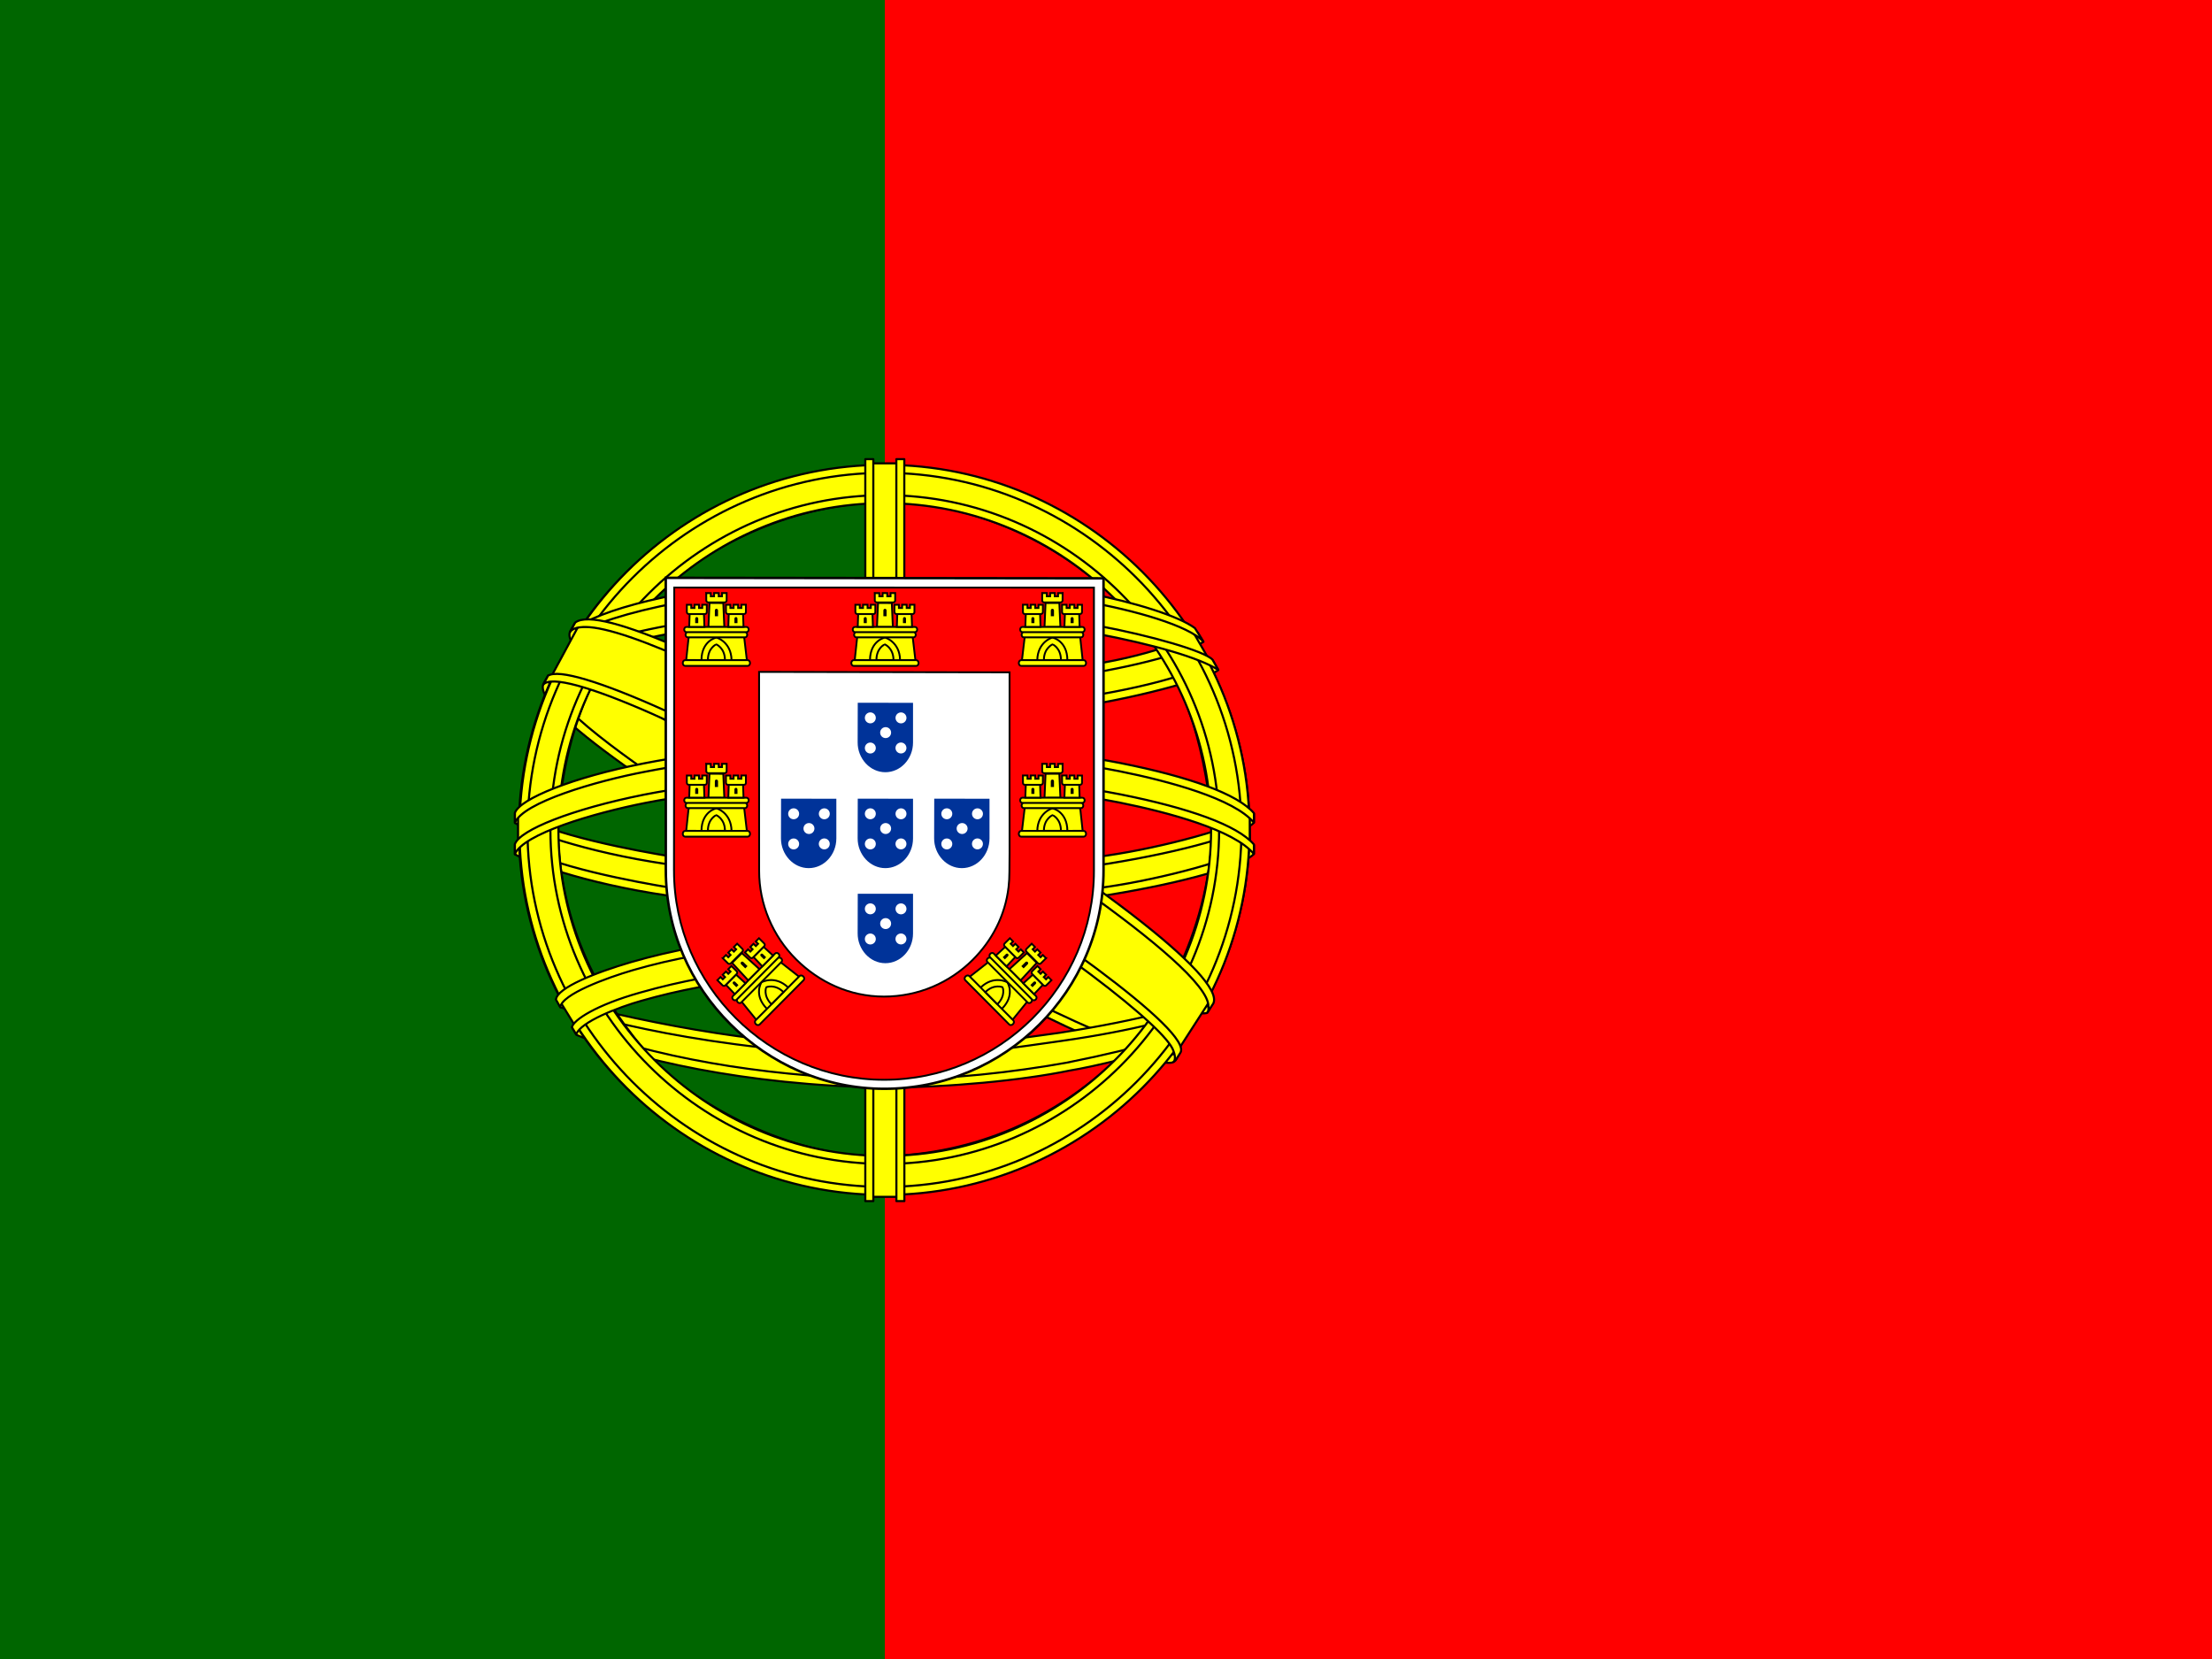
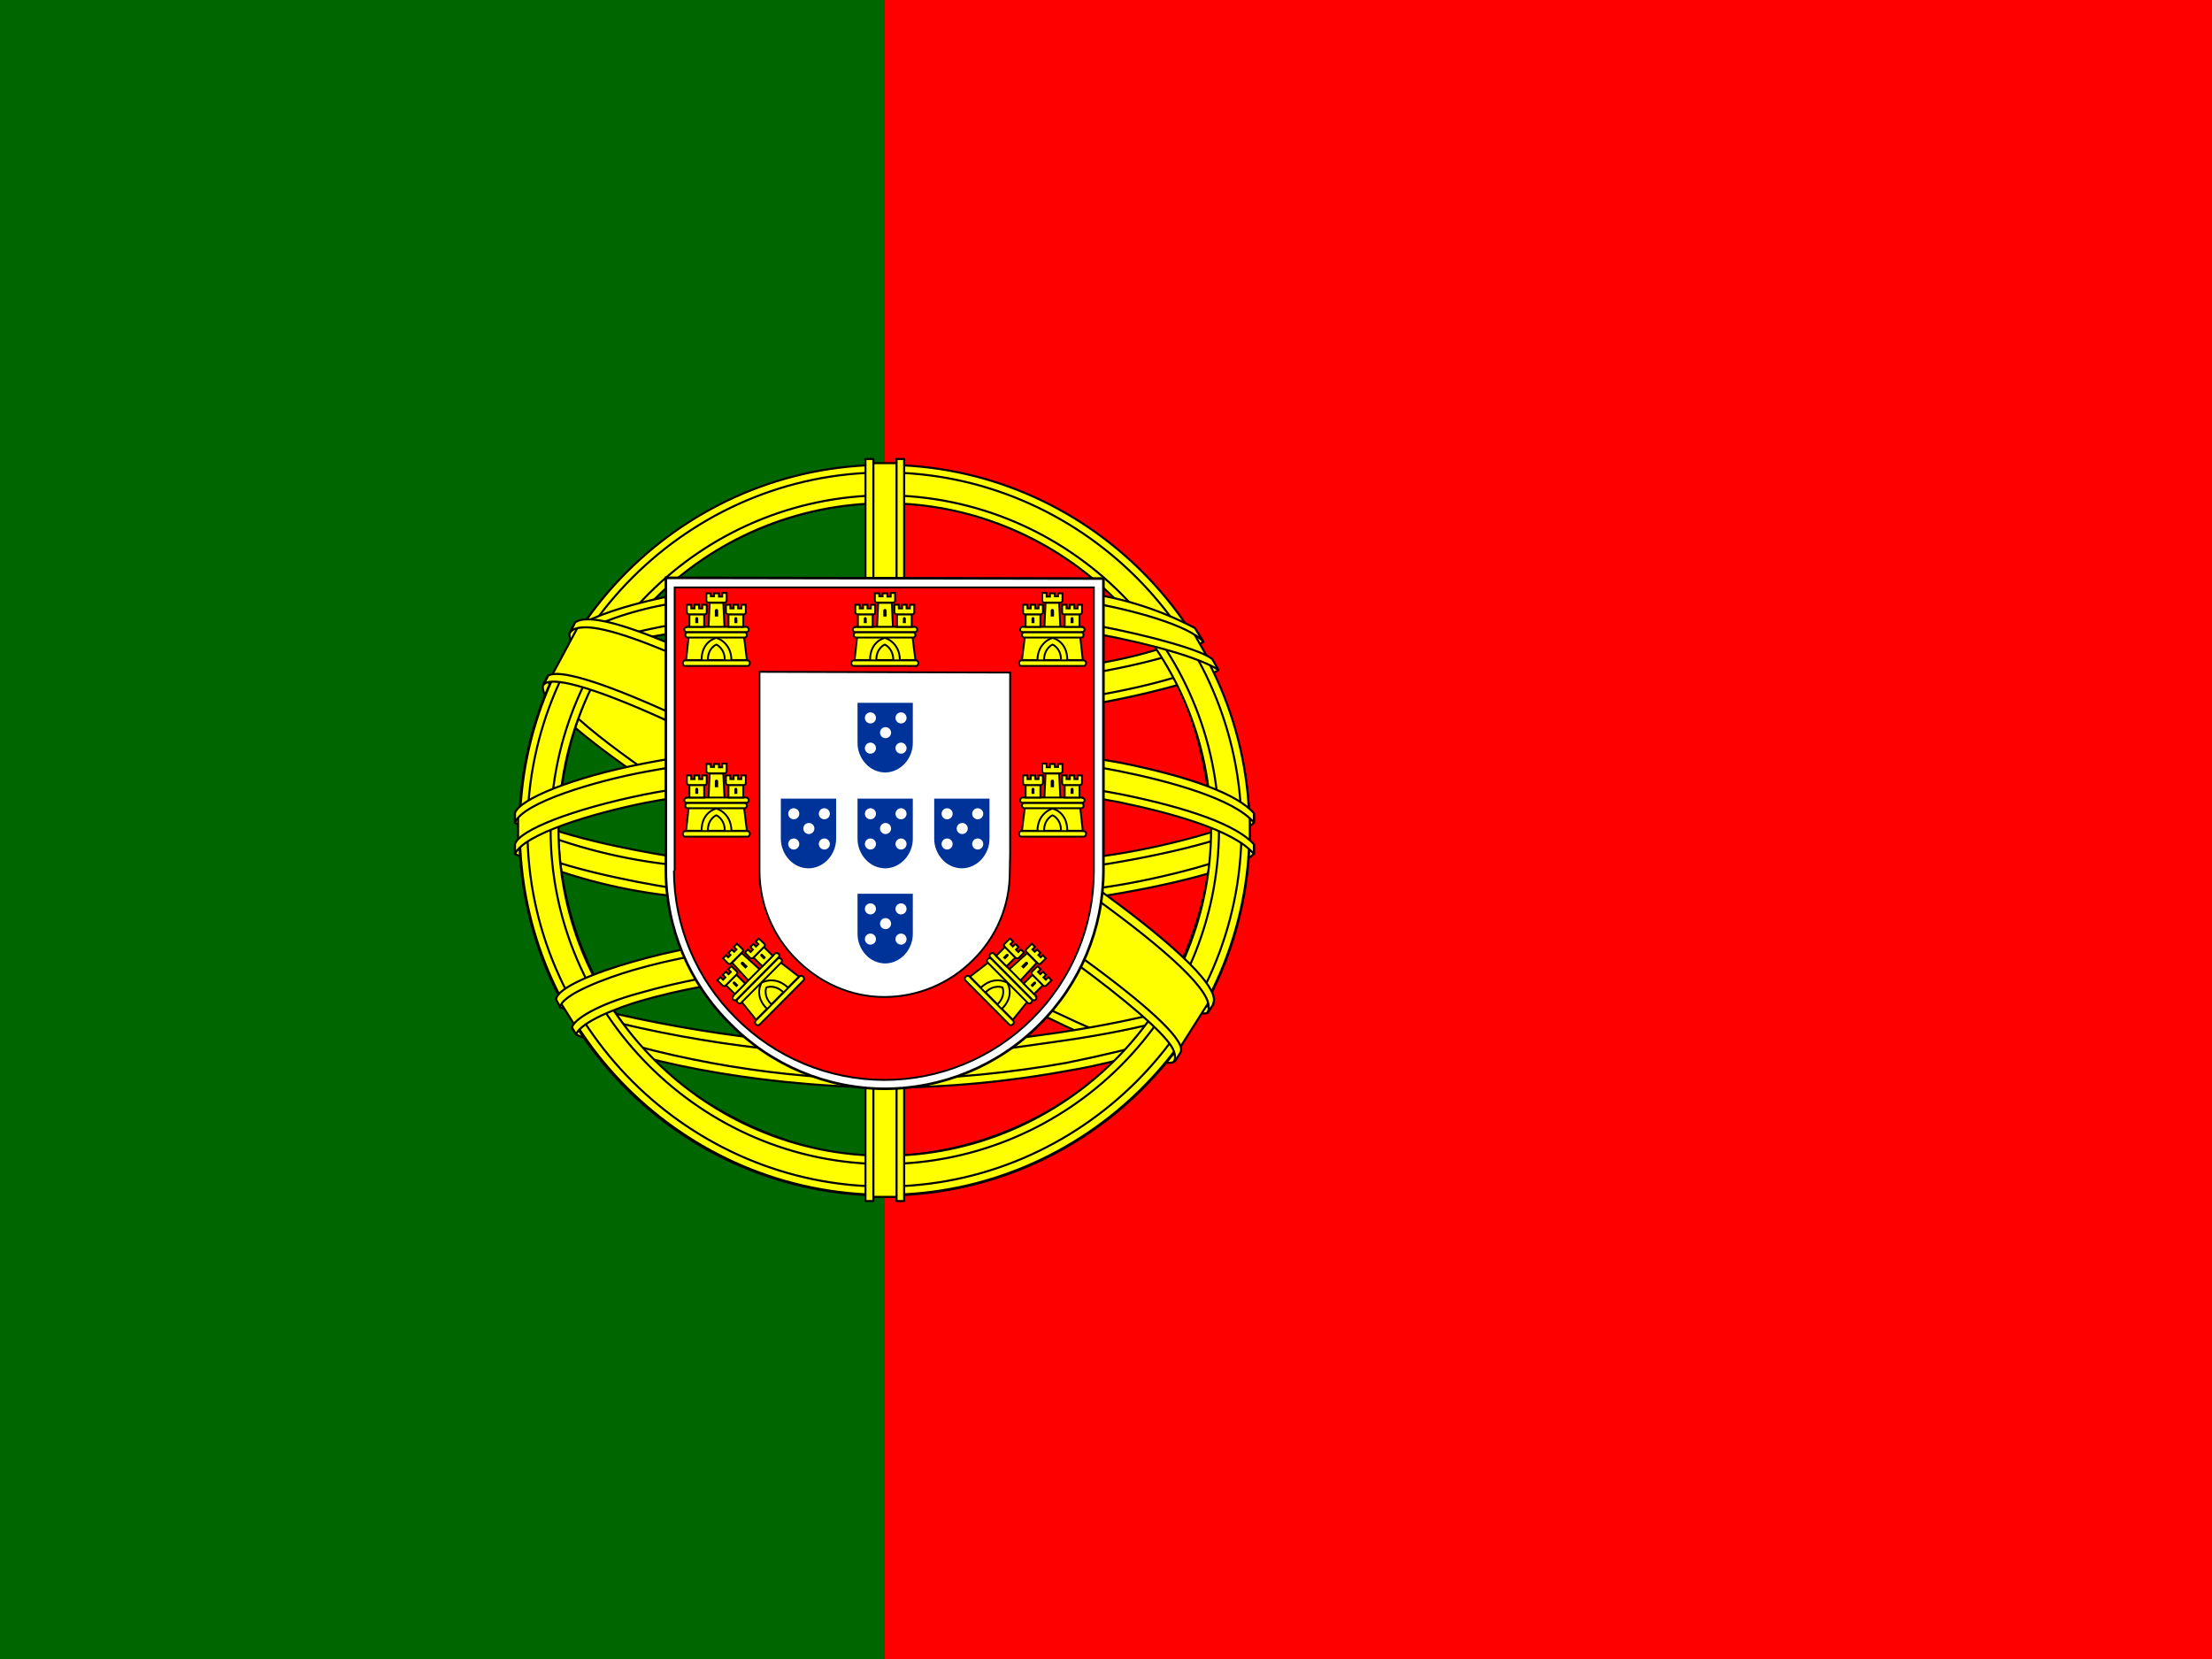
- <svg xmlns="http://www.w3.org/2000/svg" xmlns:xlink="http://www.w3.org/1999/xlink" id="flag-icon-css-pt" width="640" height="480">
+ <svg xmlns="http://www.w3.org/2000/svg" xmlns:xlink="http://www.w3.org/1999/xlink" id="flag-icon-css-pt" viewBox="0 0 640 480">
  <path fill="red" d="M256 0h384v480H256z" />
  <path fill="#060" d="M0 0h256v480H0z" />
-   <g fill="#ff0" fill-rule="evenodd" stroke="#000" stroke-linecap="round" stroke-linejoin="round" stroke-width=".573">
-     <path stroke-width=".611" d="M339.456 306.176c-32.224-.97-179.99-93.205-181.003-107.893l8.16-13.608c14.657 21.297 165.717 110.998 180.555 107.82l-7.712 13.677" />
-     <path stroke-width=".611" d="M164.896 182.827c-2.89 7.78 38.56 33.406 88.43 63.737 49.87 30.33 92.87 49.073 96.056 46.385.195-.348 1.57-2.71 1.443-2.692-.598.9-2.052 1.184-4.32.53-13.474-3.886-48.614-20.016-92.133-46.406-43.518-26.392-81.38-50.714-87.265-61.047-.41-.716-.7-2.023-.642-3.04h-.143l-1.253 2.19-.173.342zm175.317 123.776c-.546.99-1.565 1.024-3.5.812-12.053-1.334-48.628-19.12-91.906-45.028-50.358-30.144-91.947-57.61-87.435-64.79l1.228-2.17.242.076c-4.058 12.165 82.077 61.417 87.148 64.557 49.84 30.877 91.856 48.908 95.575 44.222l-1.353 2.326v-.002z" />
-     <path stroke-width=".611" d="M256.18 207.18c32.254-.256 72.055-4.41 94.96-13.537l-4.936-8.018c-13.538 7.493-53.557 12.42-90.295 13.157-43.453-.4-74.124-4.446-89.49-14.757l-4.66 8.538c28.25 11.954 57.198 14.493 94.422 14.616" />
-     <path stroke-width=".611" d="M352.47 193.824c-.79 1.26-15.727 6.412-37.732 10.214-14.92 2.274-34.383 4.22-58.67 4.242-23.076.022-41.926-1.62-56.197-3.555-23.1-3.622-35.02-8.66-39.428-10.442.42-.838.692-1.426 1.098-2.21 12.688 5.053 24.666 8.1 38.698 10.258 14.177 1.92 32.8 3.587 55.76 3.566 24.176-.025 43.424-2.117 58.258-4.324 22.565-3.64 34.892-8.324 36.623-10.5l1.593 2.752h-.002zm-4.332-8.13c-2.446 1.963-14.632 6.285-36.073 9.71-14.31 2.05-32.504 3.886-55.75 3.908-22.084.022-40.127-1.466-53.85-3.465-21.775-2.844-33.365-7.974-37.543-9.47.416-.72.84-1.432 1.274-2.148 3.25 1.636 14.435 6.176 36.508 9.303 13.568 1.924 31.638 3.358 53.613 3.335 23.136-.023 41.123-1.894 55.34-3.934 21.553-2.965 33.15-8.477 34.91-9.857l1.572 2.614v.003zm-197.866 60.343c19.838 10.67 63.9 16.047 105.594 16.417 37.963.06 87.42-5.868 105.916-15.67l-.51-10.678c-5.785 9.042-58.786 17.716-105.818 17.36-47.033-.354-90.707-7.618-105.266-17.022l.084 9.59" />
-     <path stroke-width=".611" d="M362.795 244.5v2.548c-2.78 3.324-20.208 8.347-42.066 11.885-16.635 2.55-38.323 4.474-65.347 4.474-25.673 0-46.147-1.83-62.024-4.268-25.1-3.656-41.152-10.056-44.375-11.966l.015-2.97c9.68 6.435 35.905 11.142 44.71 12.584 15.775 2.42 36.127 4.238 61.672 4.238 26.898 0 48.463-1.91 64.994-4.444 15.68-2.266 38.02-8.157 42.418-12.08zm.01-9.057v2.547c-2.778 3.32-20.208 8.345-42.065 11.882-16.635 2.55-38.322 4.474-65.346 4.474-25.674 0-46.147-1.828-62.025-4.268-25.098-3.653-41.15-10.053-44.374-11.964l.014-2.97c9.68 6.434 35.905 11.143 44.712 12.582 15.774 2.423 36.126 4.24 61.67 4.24 26.898 0 48.464-1.91 64.994-4.446 15.68-2.265 38.02-8.156 42.418-12.08v.003zM255.776 304.34c-45.623-.27-84.716-12.435-92.97-14.446l6.02 9.424c14.58 6.133 52.718 15.274 87.388 14.262 34.67-1.01 64.97-3.697 86.323-14.092l6.172-9.765c-14.553 6.853-64.074 14.548-92.935 14.618" />
-     <path stroke-width=".587" d="M344.853 297.3a143.02 143.02 0 0 1-2.77 4.086c-10.07 3.55-25.94 7.28-32.636 8.367-13.68 2.818-34.843 4.9-53.625 4.91-40.416-.592-73.5-8.504-89.063-15.253l-1.257-2.16.205-.323 2.13.826c27.678 9.902 58.764 13.853 88.21 14.562 18.71.066 37.436-2.144 52.58-4.852 23.222-4.653 32.612-8.16 35.493-9.75l.734-.41zm5.352-8.826c.023.028.047.054.07.083a287.226 287.226 0 0 1-2.093 3.48c-5.372 1.92-19.95 6.185-41.237 9.162-14.025 1.91-22.743 3.76-50.644 4.302-52.282-1.33-86.132-11.553-94.174-14.075l-1.192-2.286c30.3 7.91 61.25 13.433 95.37 13.997 25.525-.544 36.385-2.424 50.294-4.32 24.823-3.86 37.33-7.946 41.083-9.126a2.845 2.845 0 0 0-.164-.212l2.692-1.005-.002.002z" />
-     <path stroke-width=".611" d="M350.752 237.61c.148 30.013-15.21 56.946-27.582 68.827-17.502 16.81-40.707 27.623-67.807 28.12-30.26.557-58.794-19.17-66.448-27.838-14.963-16.945-27.145-38.462-27.536-67.46 1.853-32.757 14.712-55.574 33.352-71.22 18.64-15.647 43.46-23.268 64.13-22.723 23.847.63 51.705 12.33 70.955 35.554 12.61 15.22 18.072 31.733 20.935 56.74zM255.62 134.847c58.118 0 105.916 47.294 105.916 105.283 0 57.987-47.798 105.283-105.916 105.283-58.117 0-105.52-47.295-105.52-105.284 0-57.99 47.403-105.284 105.52-105.284" />
-     <path stroke-width=".611" d="M255.904 134.485c58.17 0 105.612 47.45 105.612 105.624 0 58.173-47.443 105.62-105.612 105.62-58.17 0-105.612-47.446-105.612-105.62 0-58.176 47.443-105.625 105.612-105.625zM152.617 240.11c0 56.81 46.65 103.297 103.287 103.297 56.637 0 103.29-46.487 103.29-103.298 0-56.814-46.654-103.3-103.29-103.3s-103.287 46.49-103.287 103.3z" />
-     <path stroke-width=".611" d="M255.99 143.264c53.046 0 96.74 43.542 96.74 96.75 0 53.21-43.695 96.75-96.74 96.75-53.046 0-96.74-43.54-96.74-96.75 0-53.208 43.695-96.75 96.74-96.75zm-94.417 96.75c0 51.93 42.645 94.426 94.416 94.426 51.77 0 94.415-42.495 94.415-94.426 0-51.93-42.643-94.426-94.416-94.426-51.772 0-94.417 42.495-94.417 94.426z" />
-     <path stroke-width=".611" d="M260.245 134.06h-9.05l.01 212.223h9.082z" />
-     <path stroke-width=".611" d="M259.34 132.85h2.302l.02 214.666h-2.306l-.016-214.667zm-8.984 0h2.322l.003 214.668h-2.323V132.85z" />
-     <path stroke-width=".611" d="M361.59 244.197v-7.845l-6.39-5.952-36.267-9.6-52.266-5.334-62.934 3.2-44.8 10.667-9.045 6.7v7.846L172.8 233.6l54.4-8.534h52.267l38.4 4.267 26.666 6.4z" />
-     <path stroke-width=".611" d="M255.947 223.755c24.942-.046 49.14 2.363 68.336 6.1 19.807 3.96 33.746 8.913 38.512 14.476l-.006 2.756c-5.748-6.923-24.505-11.998-38.953-14.9-19.05-3.705-43.086-6.098-67.89-6.05-26.174.047-50.546 2.526-69.317 6.19-15.06 2.987-35.147 8.924-37.655 14.78v-2.868c1.377-4.053 16.334-10.11 37.316-14.31 18.912-3.69 43.33-6.126 69.657-6.173zm.01-9.06c24.942-.044 49.142 2.366 68.336 6.102 19.807 3.962 33.746 8.913 38.512 14.476l-.005 2.754c-5.748-6.92-24.505-11.997-38.953-14.897-19.048-3.707-43.085-6.1-67.89-6.052-26.174.047-50.427 2.528-69.2 6.188-14.534 2.756-35.44 8.928-37.772 14.784v-2.87c1.377-4.01 16.636-10.284 37.317-14.31 18.91-3.69 43.328-6.124 69.655-6.173zm-.512-46.205c39.306-.196 73.59 5.496 89.275 13.53l5.72 9.9c-13.632-7.348-50.618-14.988-94.937-13.845-36.11.222-74.696 3.975-94.055 14.304l6.83-11.424c15.89-8.24 53.358-12.42 87.17-12.463" />
-     <path stroke-width=".611" d="M255.968 176.66c22.418-.058 44.08 1.206 61.308 4.315 16.043 2.986 31.344 7.467 33.53 9.877l1.698 2.998c-5.32-3.475-18.56-7.343-35.562-10.567-17.073-3.21-38.72-4.272-61.013-4.213-25.305-.087-44.963 1.25-61.835 4.19-17.843 3.34-30.223 8.11-33.277 10.375l1.662-3.168c5.934-3.028 15.35-6.677 31.172-9.525 17.447-3.187 37.315-4.143 62.317-4.28zm-.01-9.05c21.454-.055 42.637 1.14 59.15 4.11 13.022 2.534 25.9 6.492 30.617 10.014l2.48 3.942c-4.217-4.688-20.09-9.13-34.105-11.62-16.385-2.825-36.688-3.943-58.142-4.122-22.515.063-43.323 1.442-59.47 4.382-15.403 2.93-25.343 6.402-29.55 9.112l2.183-3.292c5.805-3.056 15.182-5.862 26.99-8.157 16.266-2.962 37.202-4.306 59.85-4.37zm52.469 116.4c-19.433-3.627-38.9-4.154-52.498-3.994-65.502.768-86.662 13.45-89.244 17.29l-4.895-7.98c16.677-12.088 52.345-18.866 94.493-18.173 21.886.358 40.773 1.812 56.66 4.89l-4.518 7.97" />
-     <path stroke-width=".587" d="M255.552 278.89c18.22.273 36.106 1.025 53.37 4.244l-1.252 2.207c-16.033-2.958-33.125-4.09-52.056-4-24.174-.188-48.624 2.07-69.91 8.18-6.717 1.868-17.836 6.186-18.97 9.755l-1.244-2.05c.36-2.11 7.08-6.488 19.642-10.017 24.382-6.982 47.188-8.16 70.42-8.32v.003zm.827-9.17c18.877.354 38.372 1.227 57.322 4.98L312.4 277c-17.112-3.397-33.46-4.53-55.91-4.875-24.25.044-49.974 1.773-73.363 8.573-7.55 2.2-20.583 6.955-21.018 10.72l-1.244-2.203c.283-3.42 11.565-7.88 21.715-10.833 23.57-6.853 49.36-8.615 73.8-8.66z" />
-     <path stroke-width=".611" d="M349.42 290.54l-7.872 12.21-22.615-20.083-58.666-39.467-66.134-36.267-34.336-11.744 7.318-13.57 2.485-1.353 21.333 5.333 70.4 36.267 40.534 25.6L336 272l13.867 16z" />
-     <path stroke-width=".611" d="M158.56 195.51c6.022-4.085 50.282 15.63 96.592 43.556 46.188 28.004 90.322 59.65 86.338 65.57l-1.31 2.062-.6.474c.128-.092.792-.904-.066-3.1-1.968-6.475-33.275-31.457-85.22-62.82-50.64-30.197-92.844-48.397-97.064-43.195l1.33-2.548zm192.47 94.855c3.807-7.522-37.244-38.447-88.14-68.557-52.07-29.51-89.595-46.88-96.45-41.7l-1.522 2.77c-.014.153.055-.188.377-.436 1.246-1.088 3.312-1.015 4.244-1.03 11.802.175 45.51 15.688 92.806 42.802 20.723 12.07 87.542 54.923 87.287 66.975.018 1.034.086 1.248-.304 1.76l1.7-2.584v-.003z" />
+   <g fill="#ff0" fill-rule="evenodd" stroke="#000" stroke-linecap="round" stroke-linejoin="round" stroke-width=".6">
+     <path d="M339.5 306.2c-32.3-1-180-93.2-181-108l8.1-13.5c14.7 21.3 165.7 111 180.6 107.8l-7.7 13.7" />
+     <path d="M164.9 182.8c-2.9 7.8 38.6 33.4 88.4 63.8 49.9 30.3 92.9 49 96 46.4l1.5-2.8c-.6 1-2 1.3-4.3.6-13.5-3.9-48.6-20-92.1-46.4-43.6-26.4-81.4-50.7-87.3-61a6.3 6.3 0 0 1-.6-3.1h-.2l-1.2 2.2-.2.3zm175.3 123.8c-.5 1-1.6 1-3.5.8-12-1.3-48.6-19.1-91.9-45-50.4-30.2-92-57.6-87.4-64.8l1.2-2.2.2.1c-4 12.2 82.1 61.4 87.2 64.6 49.8 30.8 91.8 48.9 95.5 44.2l-1.3 2.3z" />
+     <path d="M256.2 207.2c32.2-.3 72-4.4 95-13.6l-5-8c-13.5 7.5-53.5 12.5-90.3 13.2-43.4-.4-74.1-4.5-89.5-14.8l-4.6 8.6c28.2 12 57.2 14.5 94.4 14.6" />
+     <path d="M352.5 193.8c-.8 1.3-15.8 6.4-37.8 10.2a381.2 381.2 0 0 1-58.6 4.3 416.1 416.1 0 0 1-56.2-3.6c-23.1-3.6-35-8.6-39.5-10.4l1.1-2.2c12.7 5 24.7 8 38.7 10.2A411.5 411.5 0 0 0 256 206a391.8 391.8 0 0 0 58.3-4.3c22.5-3.7 34.8-8.4 36.6-10.5l1.6 2.7zm-4.4-8.1c-2.4 2-14.6 6.3-36 9.7a388.2 388.2 0 0 1-55.8 4c-22 0-40.1-1.6-53.8-3.6-21.8-2.8-33.4-8-37.6-9.4l1.3-2.2c3.3 1.7 14.4 6.2 36.5 9.3a385 385 0 0 0 53.6 3.4 384 384 0 0 0 55.4-4c21.5-3 33.1-8.4 34.9-9.8l1.5 2.6zM150.3 246c19.8 10.7 63.9 16 105.6 16.4 38 .1 87.4-5.8 105.9-15.6l-.5-10.7c-5.8 9-58.8 17.7-105.8 17.4-47-.4-90.7-7.6-105.3-17v9.5" />
+     <path d="M362.8 244.5v2.5c-2.8 3.4-20.2 8.4-42 12a434 434 0 0 1-65.4 4.4 400 400 0 0 1-62-4.3 155 155 0 0 1-44.4-12v-2.9c9.7 6.4 35.9 11.2 44.7 12.6 15.8 2.4 36.1 4.2 61.7 4.2 26.9 0 48.4-1.9 65-4.4 15.7-2.3 38-8.2 42.4-12.1zm0-9v2.5c-2.8 3.3-20.2 8.3-42 11.9a434 434 0 0 1-65.4 4.5 414 414 0 0 1-62-4.3 155 155 0 0 1-44.4-12v-3c9.7 6.5 36 11.2 44.7 12.6a408 408 0 0 0 61.7 4.3c26.9 0 48.5-2 65-4.5 15.7-2.2 38-8.1 42.4-12zm-107 68.8c-45.6-.2-84.7-12.4-93-14.4l6 9.4a249.8 249.8 0 0 0 87.4 14.3c34.7-1 65-3.7 86.3-14.1l6.2-9.8c-14.5 6.9-64 14.6-93 14.6" />
+     <path d="M344.9 297.3a143 143 0 0 1-2.8 4c-10 3.6-26 7.4-32.6 8.4a295.5 295.5 0 0 1-53.7 5c-40.4-.6-73.5-8.5-89-15.3l-1.3-2.1.2-.4 2.1.9a286.5 286.5 0 0 0 88.2 14.5c18.8 0 37.5-2.1 52.6-4.8 23.2-4.7 32.6-8.2 35.5-9.8l.7-.4zm5.3-8.8a287.2 287.2 0 0 1-2 3.5c-5.4 2-20 6.2-41.3 9.2-14 1.9-22.7 3.8-50.6 4.3a347.4 347.4 0 0 1-94.2-14L161 289a390 390 0 0 0 95.4 14c25.5-.5 36.4-2.4 50.3-4.3 24.8-3.8 37.3-8 41-9.1a2.9 2.9 0 0 0 0-.2l2.6-1z" />
+     <path d="M350.8 237.6c.1 30-15.3 57-27.6 68.8a99.3 99.3 0 0 1-67.8 28.2c-30.3.5-58.8-19.2-66.5-27.9a101 101 0 0 1-27.5-67.4c1.8-32.8 14.7-55.6 33.3-71.3a99.6 99.6 0 0 1 64.2-22.7 98.2 98.2 0 0 1 71 35.6c12.5 15.2 18 31.7 20.9 56.7zM255.6 135a106 106 0 0 1 106 105.2 105.6 105.6 0 1 1-211.4 0c-.1-58 47.3-105.2 105.4-105.2" />
+     <path d="M255.9 134.5c58.2 0 105.6 47.4 105.6 105.6S314.1 345.7 256 345.7s-105.6-47.4-105.6-105.6c0-58.2 47.4-105.6 105.6-105.6zM152.6 240c0 56.8 46.7 103.3 103.3 103.3 56.6 0 103.3-46.5 103.3-103.3s-46.7-103.3-103.3-103.3S152.6 183.2 152.6 240z" />
+     <path d="M256 143.3a97 97 0 0 1 96.7 96.7 97.1 97.1 0 0 1-96.7 96.8c-53 0-96.7-43.6-96.7-96.8a97.1 97.1 0 0 1 96.7-96.7zM161.6 240c0 52 42.6 94.4 94.4 94.4s94.4-42.5 94.4-94.4c0-52-42.6-94.4-94.4-94.4a94.8 94.8 0 0 0-94.4 94.4z" />
+     <path d="M260.3 134h-9.1v212.3h9z" />
+     <path d="M259.3 132.8h2.3v214.7h-2.2V132.8zm-9 0h2.4v214.7h-2.3V132.8z" />
+     <path d="M361.6 244.2v-7.8l-6.4-6-36.3-9.6-52.2-5.3-63 3.2-44.8 10.6-9 6.7v7.9l22.9-10.3 54.4-8.5h52.3l38.4 4.2 26.6 6.4z" />
+     <path d="M256 223.8c24.9 0 49 2.3 68.3 6 19.8 4 33.7 9 38.5 14.5v2.8c-5.8-7-24.5-12-39-15-19-3.6-43-6-67.9-6-26.1 0-50.5 2.6-69.3 6.2-15 3-35.1 9-37.6 14.8v-2.9c1.3-4 16.3-10 37.3-14.3 18.9-3.7 43.3-6.1 69.6-6.1zm0-9.1a383 383 0 0 1 68.3 6c19.8 4 33.7 9 38.5 14.6v2.7c-5.8-6.9-24.5-12-39-14.9-19-3.7-43-6-67.9-6a376 376 0 0 0-69.2 6.2c-14.5 2.7-35.4 8.9-37.7 14.7v-2.8c1.4-4 16.6-10.3 37.3-14.3 19-3.7 43.3-6.2 69.7-6.2zm-.6-46.2c39.3-.2 73.6 5.5 89.3 13.5l5.7 10c-13.6-7.4-50.6-15-94.9-14-36.1.3-74.7 4-94 14.4l6.8-11.4c15.9-8.3 53.3-12.5 87.1-12.5" />
+     <path d="M256 176.7a354 354 0 0 1 61.3 4.3c16 3 31.3 7.4 33.5 9.8l1.7 3c-5.3-3.4-18.6-7.3-35.6-10.5s-38.7-4.3-61-4.2c-25.3-.1-45 1.2-61.8 4.2a108.9 108.9 0 0 0-33.3 10.3l1.7-3.1c6-3 15.3-6.7 31.1-9.6 17.5-3.2 37.4-4.1 62.4-4.2zm0-9c21.4-.2 42.6 1 59.1 4a96 96 0 0 1 30.6 10l2.5 4c-4.2-4.7-20-9.2-34.1-11.6-16.4-2.9-36.7-4-58.1-4.2a361 361 0 0 0-59.5 4.4 97.3 97.3 0 0 0-29.6 9.1l2.2-3.3c5.8-3 15.2-5.8 27-8.1a357 357 0 0 1 59.9-4.4zM308.4 284a276.4 276.4 0 0 0-52.5-4c-65.5.8-86.6 13.5-89.2 17.3l-5-8c16.8-12 52.4-18.8 94.6-18.2 21.9.4 40.8 1.9 56.6 5l-4.5 8" />
+     <path d="M255.6 278.9c18.2.3 36 1 53.3 4.2l-1.2 2.2c-16-3-33.2-4-52-4-24.3-.2-48.7 2.1-70 8.2-6.7 1.9-17.8 6.2-19 9.8l-1.2-2c.4-2.2 7-6.6 19.6-10 24.4-7 47.2-8.3 70.5-8.4zm.8-9.2a327 327 0 0 1 57.3 5l-1.3 2.3a299 299 0 0 0-56-4.9c-24.2 0-49.9 1.8-73.3 8.6-7.5 2.2-20.6 7-21 10.7l-1.2-2.2c.2-3.4 11.5-7.9 21.7-10.8 23.5-6.9 49.3-8.6 73.8-8.7z" />
+     <path d="M349.4 290.5l-7.8 12.3-22.7-20.1-58.6-39.5-66.2-36.3-34.3-11.7 7.3-13.6 2.5-1.3 21.3 5.3 70.4 36.3 40.6 25.6L336 272l13.9 16z" />
+     <path d="M158.6 195.5c6-4 50.2 15.6 96.6 43.6 46.1 28 90.3 59.6 86.3 65.5l-1.3 2.1-.6.5c.1-.1.8-1 0-3.1-2-6.5-33.4-31.5-85.3-62.9-50.7-30.1-92.9-48.3-97-43.1l1.3-2.6zM351 290.4c3.8-7.6-37.2-38.5-88.1-68.6-52-29.5-89.6-46.9-96.5-41.7L165 183c0 .1 0-.2.4-.5 1.2-1 3.3-1 4.2-1 11.8.2 45.5 15.7 92.8 42.8 20.8 12 87.6 55 87.3 67 0 1 .1 1.2-.3 1.8l1.7-2.6z" />
  </g>
-   <g transform="translate(0 26.667) scale(1.06667)">
-     <path fill="#fff" stroke="#000" stroke-width=".67" d="M180.6 211.01c0 16.27 6.663 30.987 17.457 41.742 10.815 10.778 25.512 17.58 41.81 17.58 16.38 0 31.246-6.654 42.015-17.39 10.77-10.735 17.443-25.552 17.446-41.88h-.002v-79.19l-118.74-.14.012 79.278h.002z" />
-     <path fill="red" stroke="#000" stroke-width=".507" d="M182.82 211.12v.045c0 15.557 6.44 29.724 16.775 40.01 10.354 10.304 24.614 16.71 40.214 16.71 15.68 0 29.91-6.36 40.22-16.625 10.31-10.265 16.698-24.433 16.7-40.044h-.002V134.39l-113.84-.02-.07 76.75m91.022-53.748l.004 48.89-.04 5.173c0 1.36-.082 2.912-.24 4.233-.926 7.73-4.48 14.467-9.746 19.708-6.164 6.136-14.67 9.942-24.047 9.942-9.326 0-17.638-3.938-23.828-10.1-6.35-6.32-10.03-14.986-10.03-23.947l-.013-54.022 67.94.122v.002z" />
+   <g transform="translate(0 26.7) scale(1.06667)">
+     <path fill="#fff" stroke="#000" stroke-width=".7" d="M180.6 211a58.7 58.7 0 0 0 17.5 41.7 59 59 0 0 0 41.8 17.6 59.4 59.4 0 0 0 42-17.4 59 59 0 0 0 17.4-41.8v-79.2l-118.7-.2V211z" />
+     <path fill="red" stroke="#000" stroke-width=".5" d="M182.8 211.1a56.4 56.4 0 0 0 16.8 40 57 57 0 0 0 40.2 16.8 56.9 56.9 0 0 0 40.2-16.6 56.4 56.4 0 0 0 16.7-40v-77H183v76.8m91-53.7v48.9l-.1 5.1a33.2 33.2 0 0 1-10 24 34 34 0 0 1-24 10c-9.4 0-17.7-4-23.9-10.2a34 34 0 0 1-10-24v-54l68 .2z" />
    <g id="e">
      <g id="d" fill="#ff0" stroke="#000" stroke-width=".5">
-         <path stroke="none" d="M190.19 154.43c.135-5.52 4.052-6.828 4.08-6.847.03-.02 4.232 1.407 4.218 6.898l-8.298-.05" />
-         <path d="M186.81 147.69l-.682 6.345 4.14.01c.04-5.25 3.975-6.124 4.07-6.104.09-.004 3.99 1.16 4.093 6.104h4.152l-.75-6.394-15.022.038v.002zm-.96 6.37h16.946c.357 0 .65.353.65.784 0 .43-.293.78-.65.78H185.85c-.357 0-.65-.35-.65-.78 0-.43.293-.784.65-.784z" />
-         <path d="M192.01 154.03c.018-3.313 2.262-4.25 2.274-4.248 0 0 2.342.966 2.36 4.248h-4.634m-5.8-8.98h16.245c.342 0 .623.318.623.705 0 .387-.28.704-.623.704H186.21c-.342 0-.623-.316-.623-.705 0-.387.28-.705.623-.705zm.34 1.42h15.538c.327 0 .595.317.595.704 0 .388-.268.704-.595.704H186.55c-.327 0-.595-.316-.595-.704 0-.387.268-.704.595-.704zm5.02-10.59l1.227.002v.87h.895v-.89l1.257.005v.887h.896v-.89h1.258l-.002 2.01c0 .317-.254.52-.55.52h-4.41c-.296 0-.57-.236-.57-.525l-.004-1.99zm4.62 2.69l.277 6.45-4.303-.015.285-6.452 3.74.017" />
-         <path id="a" d="M190.94 141.56l.13 3.478h-4.124l.116-3.478h3.88-.002z" />
-         <use width="100%" height="100%" x="10.609" xlink:href="#a" />
-         <path id="b" d="M186.3 139.04l1.2.003v.872h.877v-.892l1.23.004v.89h.88v-.894l1.23.002-.003 2.012c0 .314-.25.518-.536.518h-4.317c-.29 0-.558-.235-.558-.525l-.003-1.99z" />
-         <use width="100%" height="100%" x="10.609" xlink:href="#b" />
-         <path fill="#000" stroke="none" d="M193.9 140.61c-.026-.627.877-.634.866 0v1.536h-.866v-1.536" />
-         <path id="c" fill="#000" stroke="none" d="M188.57 142.84c-.003-.606.837-.618.826 0v1.187h-.826v-1.187" />
-         <use width="100%" height="100%" x="10.641" xlink:href="#c" />
+         <path stroke="none" d="M190.2 154.4c.1-5.5 4-6.8 4-6.8.1 0 4.3 1.4 4.3 6.9h-8.3" />
+         <path d="M186.8 147.7l-.7 6.3h4.2c0-5.2 4-6 4-6 .1 0 4 1.1 4.1 6h4.2l-.8-6.4h-15zm-1 6.4h17c.3 0 .6.3.6.7 0 .5-.3.8-.6.8h-17c-.3 0-.6-.3-.6-.8 0-.4.3-.7.7-.7z" />
+         <path d="M192 154c0-3.3 2.3-4.2 2.3-4.2s2.3 1 2.3 4.2H192m-5.8-9h16.3c.3 0 .6.4.6.8 0 .3-.3.6-.6.6h-16.3c-.3 0-.6-.3-.6-.7 0-.3.3-.6.6-.6zm.4 1.5H202c.3 0 .6.3.6.7 0 .4-.3.7-.6.7h-15.5c-.4 0-.6-.3-.6-.7 0-.4.2-.7.6-.7zm5-10.6h1.2v.8h.9v-.8h1.3v.9h.9v-1h1.2v2c0 .4-.2.6-.5.6h-4.4c-.3 0-.6-.2-.6-.5v-2zm4.6 2.7l.3 6.4h-4.3l.3-6.5h3.7" />
+         <path id="a" d="M191 141.6v3.4h-4v-3.4h4z" />
+         <use width="100%" height="100%" x="10.6" xlink:href="#a" />
+         <path id="b" d="M186.3 139h1.2v1h.9v-1h1.2v1h.9v-1h1.2v2c0 .4-.2.6-.5.6h-4.3a.6.6 0 0 1-.6-.6v-2z" />
+         <use width="100%" height="100%" x="10.6" xlink:href="#b" />
+         <path fill="#000" stroke="none" d="M193.9 140.6c0-.6.9-.6.9 0v1.6h-.9v-1.6" />
+         <path id="c" fill="#000" stroke="none" d="M188.6 142.8c0-.6.8-.6.8 0v1.2h-.8v-1.2" />
+         <use width="100%" height="100%" x="10.6" xlink:href="#c" />
      </g>
-       <use width="100%" height="100%" y="46.32" xlink:href="#d" />
-       <use width="100%" height="100%" transform="rotate(-45.202 312.766 180.004)" xlink:href="#d" />
+       <use width="100%" height="100%" y="46.3" xlink:href="#d" />
+       <use width="100%" height="100%" transform="rotate(-45.2 312.8 180)" xlink:href="#d" />
    </g>
-     <use width="100%" height="100%" x="45.714" xlink:href="#d" />
-     <use width="100%" height="100%" transform="matrix(-1 0 0 1 479.792 0)" xlink:href="#e" />
+     <use width="100%" height="100%" x="45.7" xlink:href="#d" />
+     <use width="100%" height="100%" transform="matrix(-1 0 0 1 479.8 0)" xlink:href="#e" />
    <g id="f" fill="#fff">
-       <path fill="#039" d="M232.636 202.406v.005a8.34 8.34 0 0 0 2.212 5.69c1.365 1.467 3.245 2.378 5.302 2.378 2.067 0 3.944-.905 5.303-2.365 1.358-1.46 2.202-3.472 2.202-5.693v-10.768l-14.992-.013-.028 10.765" />
-       <circle cx="236.074" cy="195.735" r="1.486" />
-       <circle cx="244.392" cy="195.742" r="1.486" />
-       <circle cx="240.225" cy="199.735" r="1.486" />
-       <circle cx="236.074" cy="203.916" r="1.486" />
-       <circle cx="244.383" cy="203.905" r="1.486" />
+       <path fill="#039" d="M232.6 202.4a8.3 8.3 0 0 0 2.2 5.7 7.2 7.2 0 0 0 5.3 2.4c2.1 0 4-1 5.3-2.4a8.3 8.3 0 0 0 2.2-5.7v-10.8h-15v10.8" />
+       <circle cx="236.1" cy="195.7" r="1.5" />
+       <circle cx="244.4" cy="195.7" r="1.5" />
+       <circle cx="240.2" cy="199.7" r="1.5" />
+       <circle cx="236.1" cy="203.9" r="1.5" />
+       <circle cx="244.4" cy="203.9" r="1.5" />
    </g>
-     <use width="100%" height="100%" y="-26.016" xlink:href="#f" />
-     <use width="100%" height="100%" x="-20.799" xlink:href="#f" />
-     <use width="100%" height="100%" x="20.745" xlink:href="#f" />
-     <use width="100%" height="100%" y="25.784" xlink:href="#f" />
+     <use width="100%" height="100%" y="-26" xlink:href="#f" />
+     <use width="100%" height="100%" x="-20.8" xlink:href="#f" />
+     <use width="100%" height="100%" x="20.8" xlink:href="#f" />
+     <use width="100%" height="100%" y="25.8" xlink:href="#f" />
  </g>
</svg>
